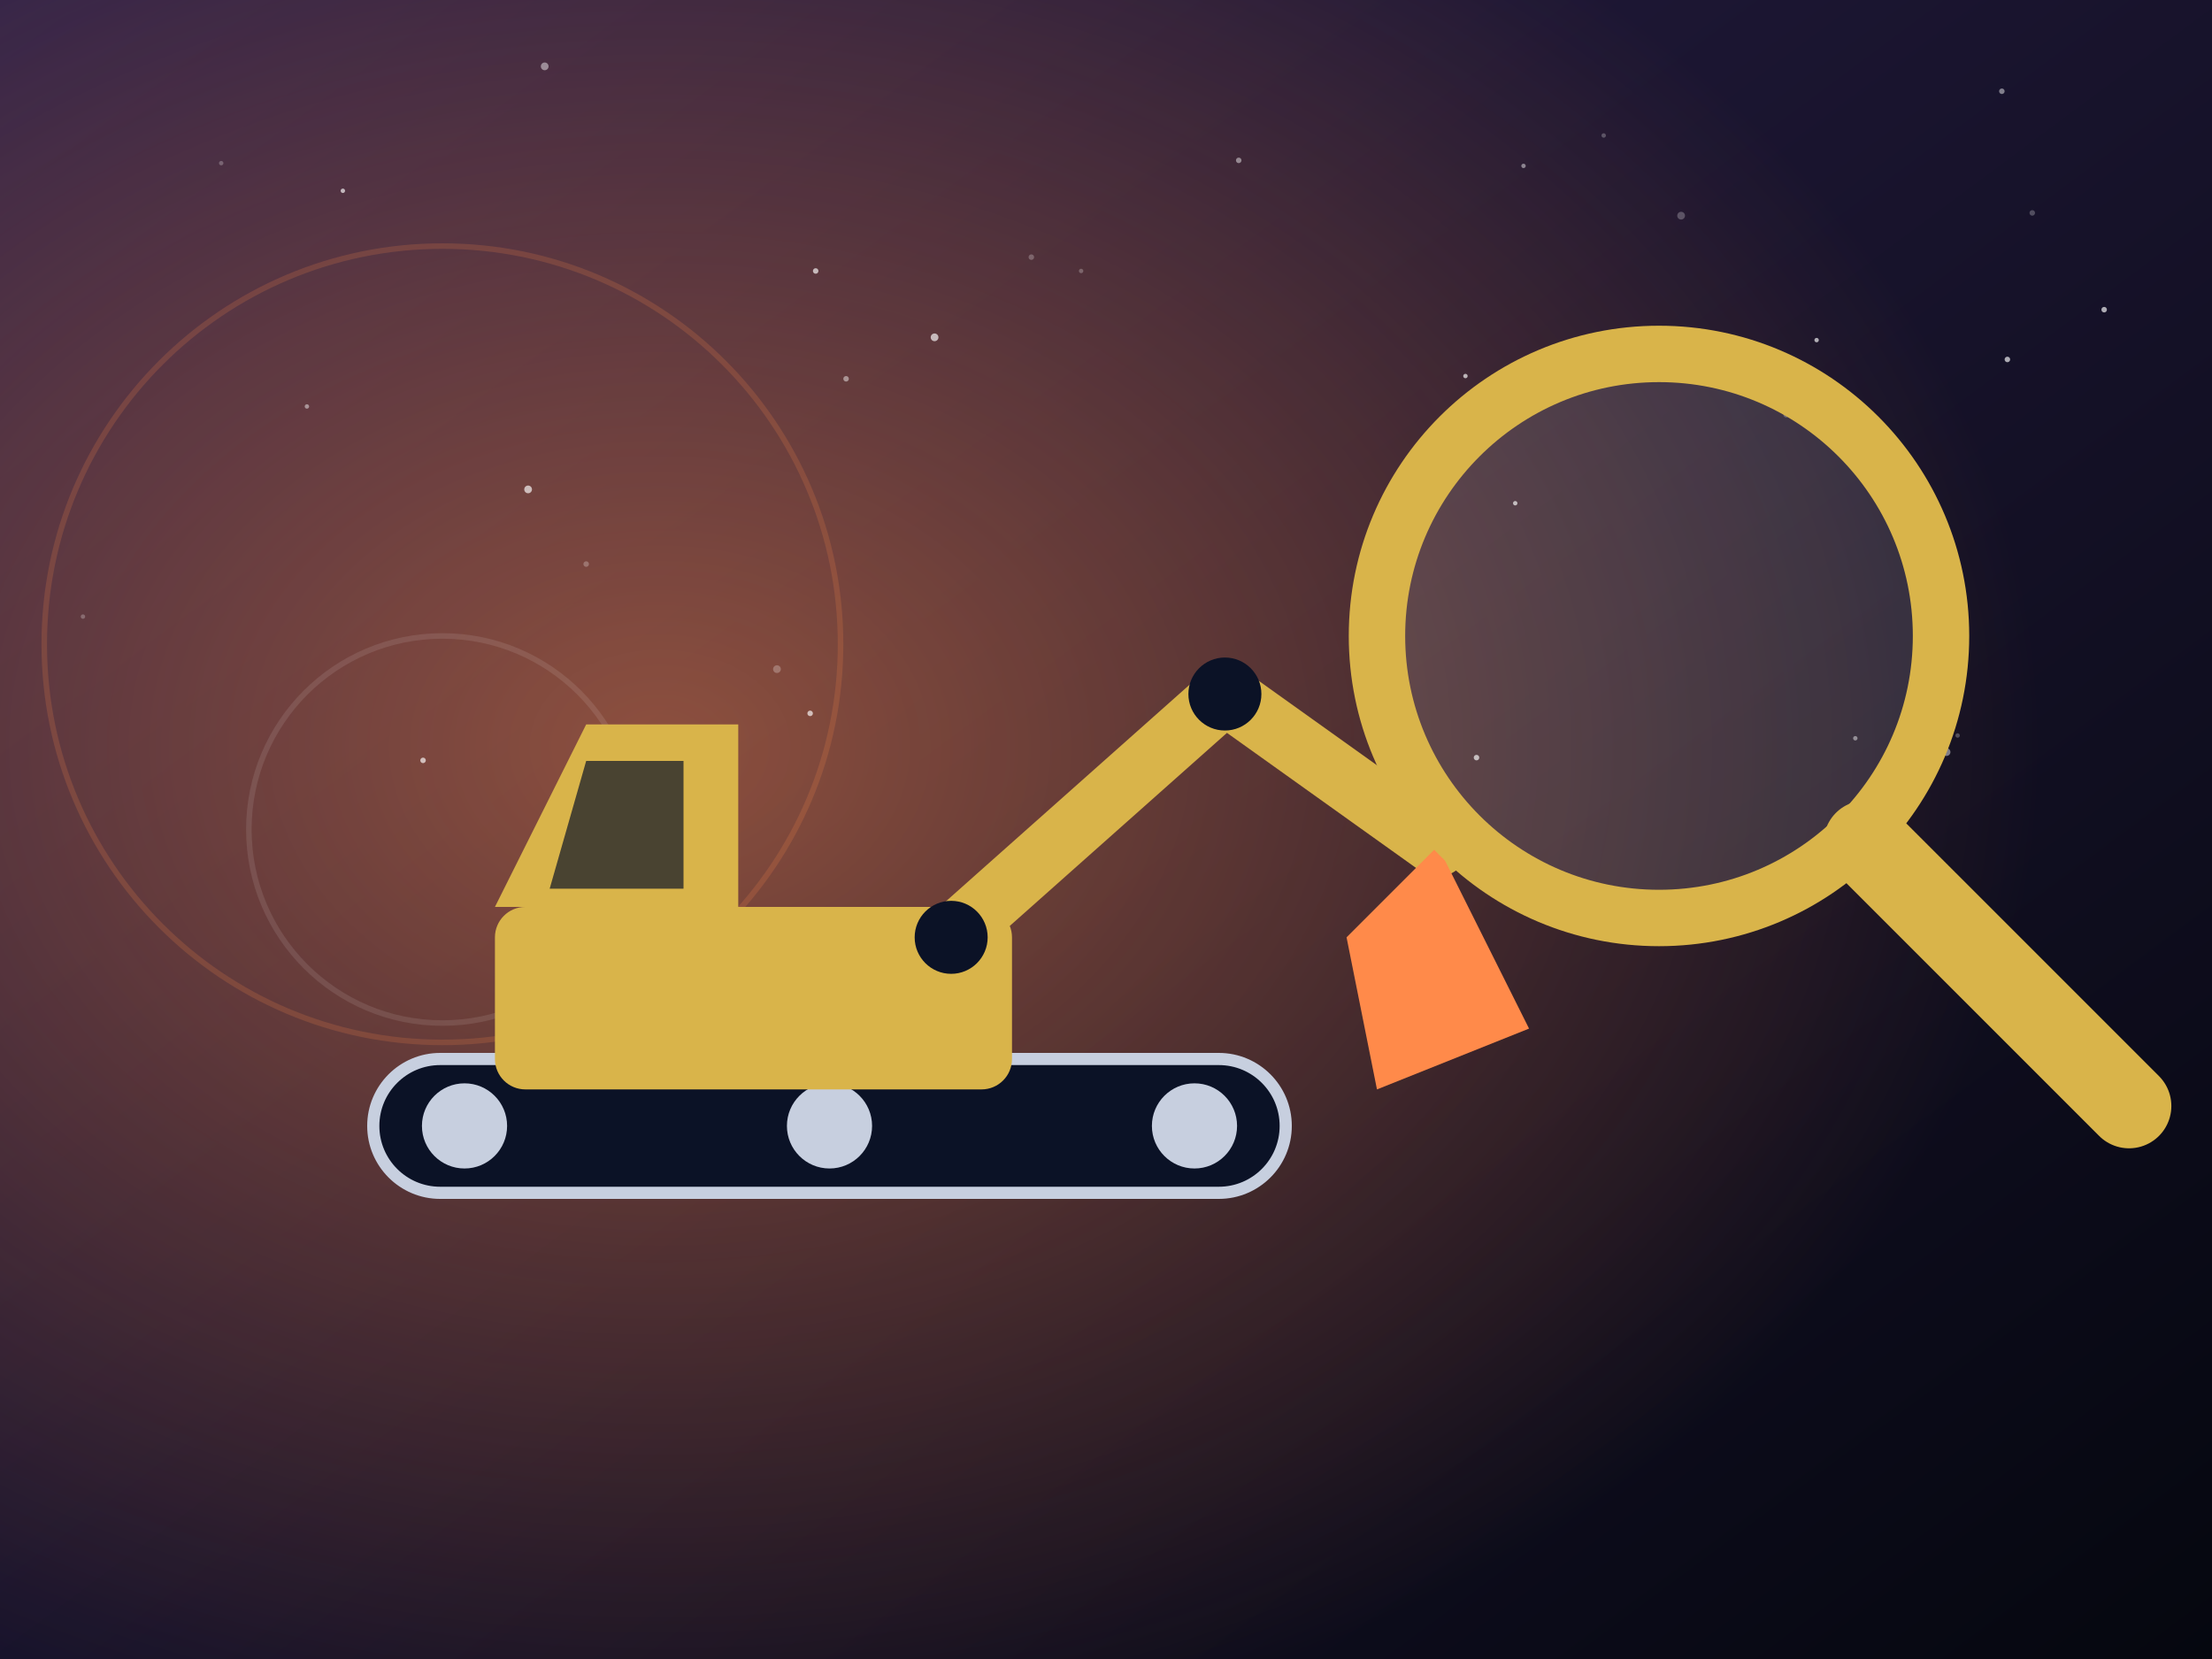
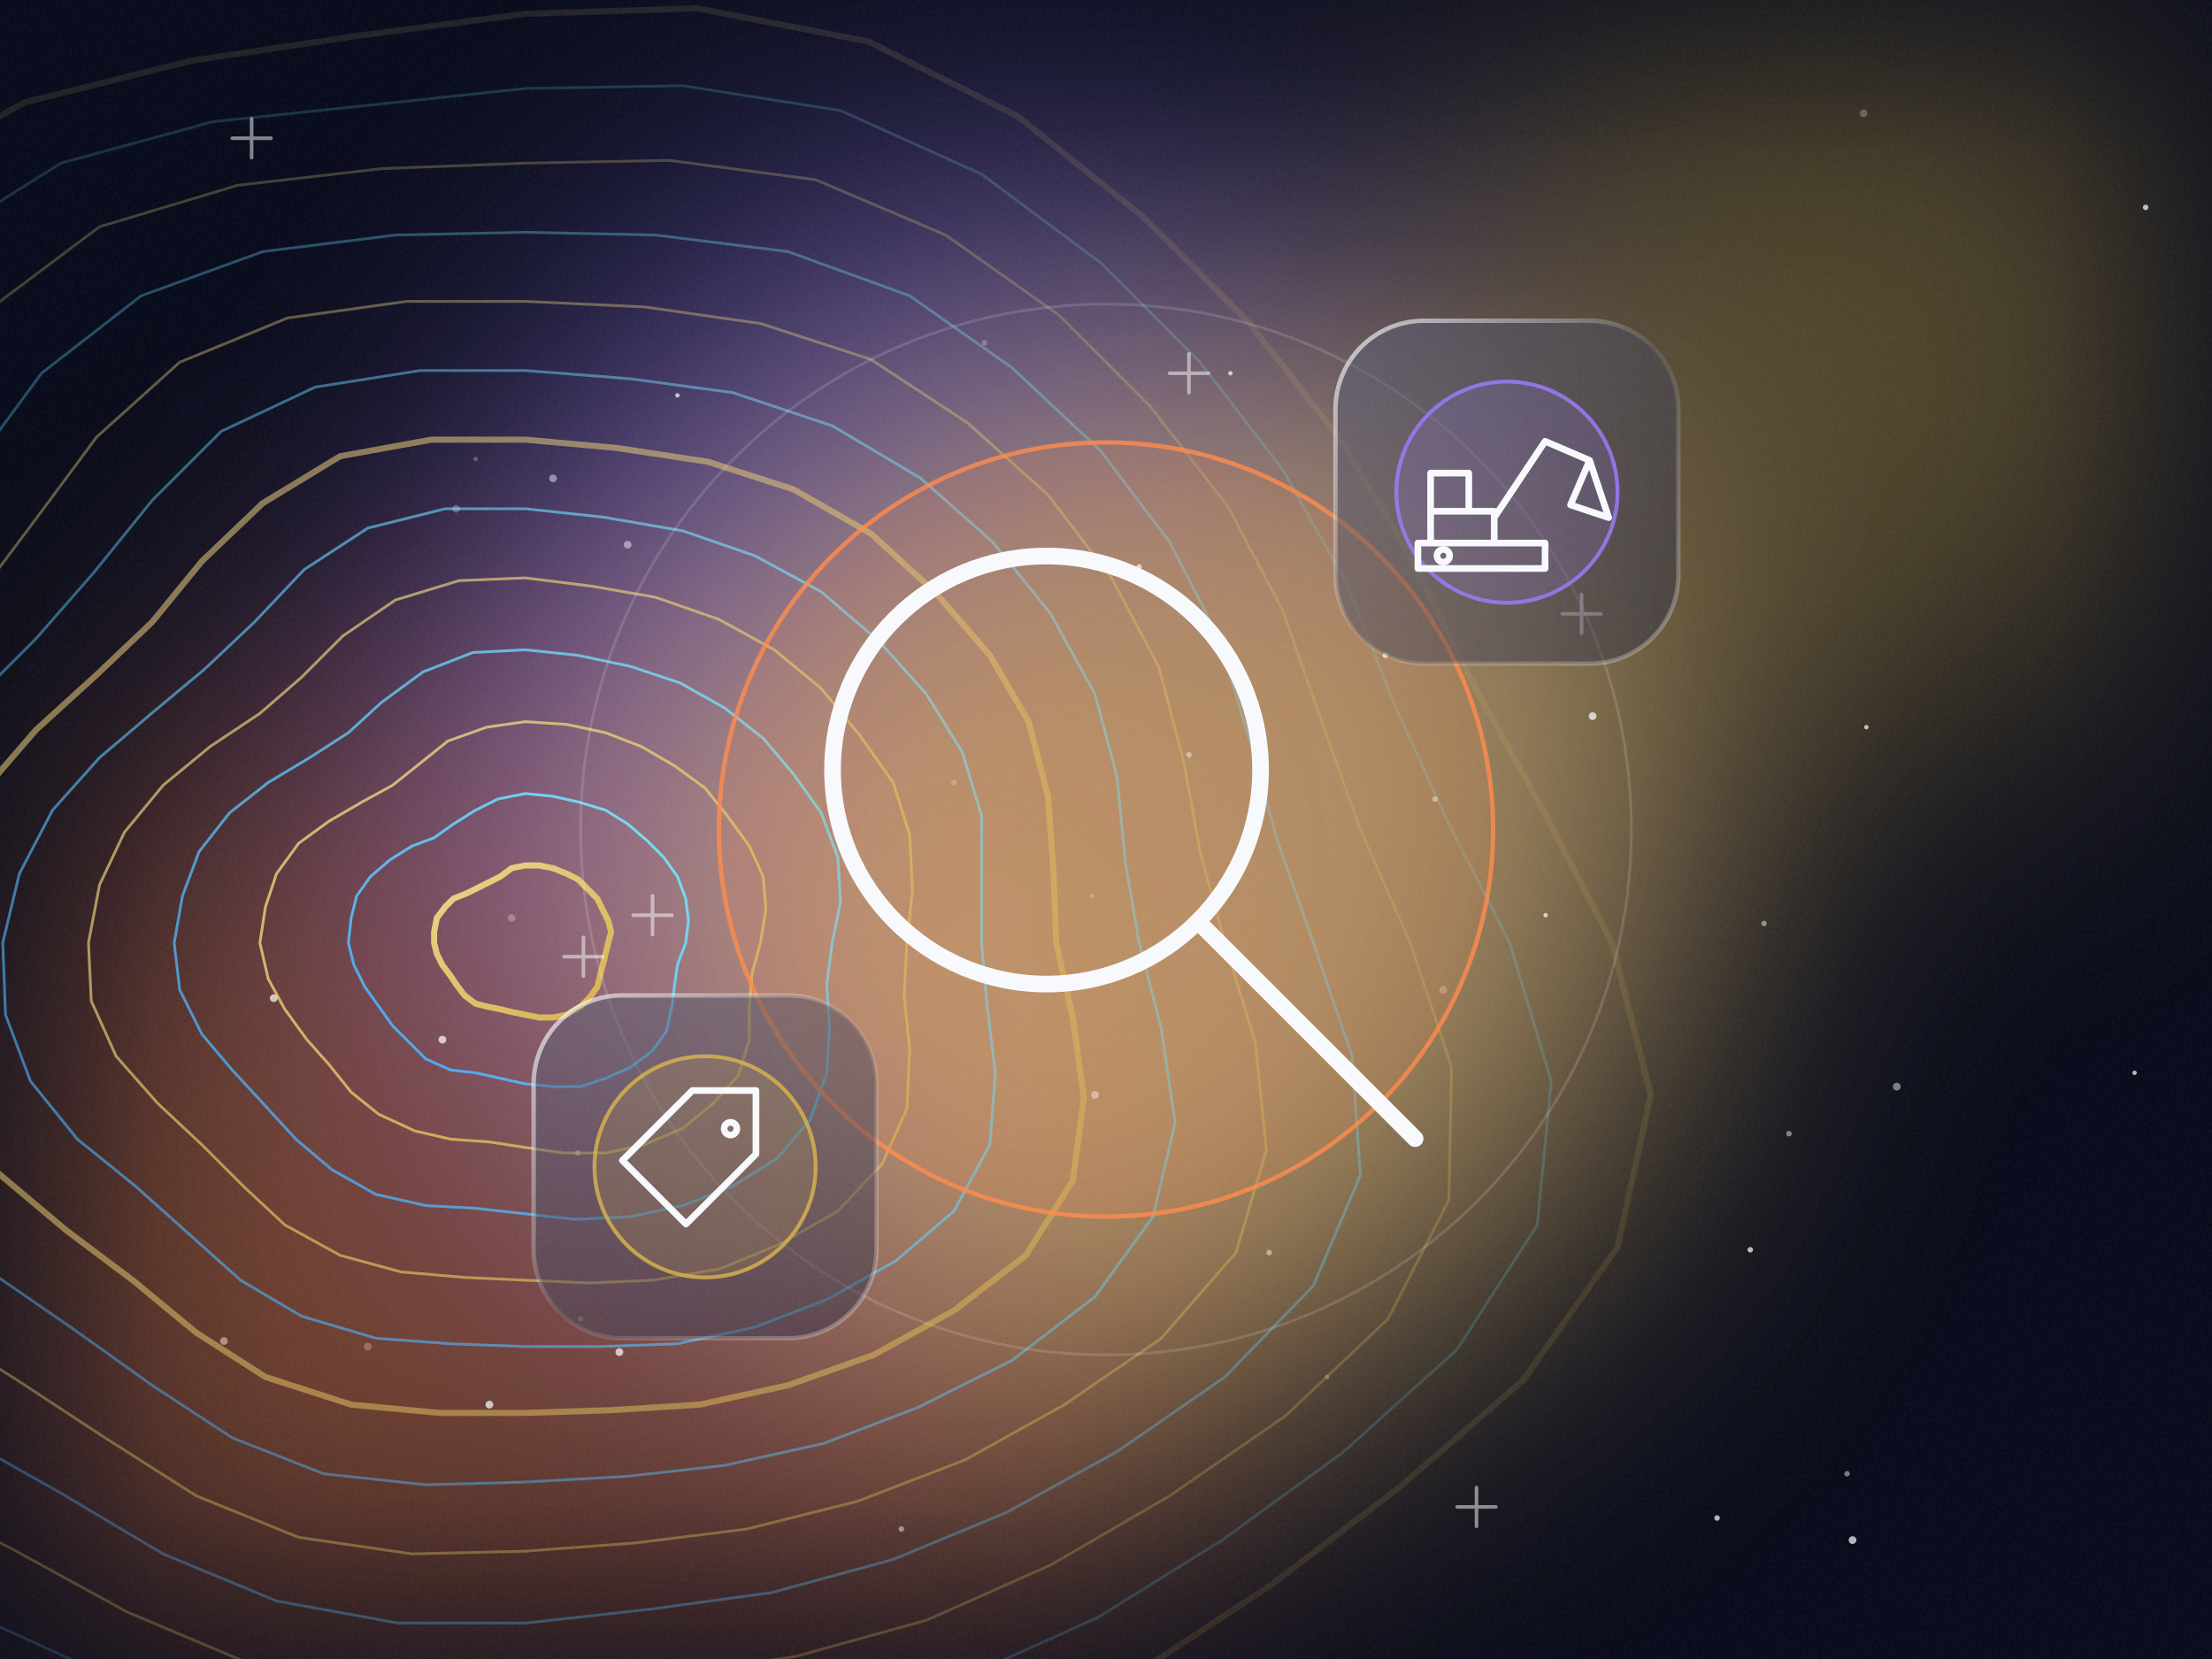
<svg xmlns="http://www.w3.org/2000/svg" viewBox="0 0 800 600" preserveAspectRatio="xMidYMid slice">
  <defs>
-     <linearGradient id="b" x1="0" y1="0" x2="1" y2="1">
-       <stop offset="0" stop-color="#2a1f48" />
-       <stop offset="1" stop-color="#05070f" />
+     <linearGradient id="gs" x1="0" y1="0" x2="1" y2="1">
+       <stop offset="0" stop-color="#fff" stop-opacity=".7" />
+       <stop offset=".5" stop-color="#fff" stop-opacity=".08" />
+       <stop offset="1" stop-color="#fff" stop-opacity=".3" />
    </linearGradient>
-     <radialGradient id="l" cx="0.3" cy="0.45" r=".62">
-       <stop offset="0" stop-color="#ff8a4a" stop-opacity=".5" />
-       <stop offset="1" stop-color="#ff8a4a" stop-opacity="0" />
+     <linearGradient id="gf" x1="0" y1="0" x2="1" y2="1">
+       <stop offset="0" stop-color="#fff" stop-opacity=".17" />
+       <stop offset="1" stop-color="#fff" stop-opacity=".03" />
+     </linearGradient>
+     <linearGradient id="st1" x1="0" y1="0" x2="1" y2="1">
+       <stop offset="0" stop-color="#f1d98a" />
+       <stop offset="1" stop-color="#d9b44a" />
+     </linearGradient>
+     <linearGradient id="st2" x1="0" y1="1" x2="1" y2="0">
+       <stop offset="0" stop-color="#3ea6ff" />
+       <stop offset="1" stop-color="#7cf0ff" />
+     </linearGradient>
+     <radialGradient id="orb">
+       <stop offset="0" stop-color="#fff6d2" />
+       <stop offset=".35" stop-color="#d9b44a" />
+       <stop offset="1" stop-color="#d9b44a" stop-opacity="0" />
    </radialGradient>
+     <filter id="grain" x="0" y="0" width="100%" height="100%">
+       <feTurbulence type="fractalNoise" baseFrequency=".85" numOctaves="2" seed="4" />
+       <feColorMatrix type="matrix" values="0 0 0 0 1  0 0 0 0 1  0 0 0 0 1  0 0 0 .55 0" />
+     </filter>
+     <filter id="b60" x="-50%" y="-50%" width="200%" height="200%">
+       <feGaussianBlur stdDeviation="60" />
+     </filter>
+     <filter id="b24" x="-50%" y="-50%" width="200%" height="200%">
+       <feGaussianBlur stdDeviation="24" />
+     </filter>
  </defs>
-   <rect width="800" height="600" fill="url(#b)" />
-   <rect width="800" height="600" fill="url(#l)" />
-   <circle cx="306" cy="137" r="1" fill="#fff" opacity="0.45" />
-   <circle cx="580" cy="49" r="0.8" fill="#fff" opacity="0.25" />
-   <circle cx="534" cy="274" r="1" fill="#fff" opacity="0.65" />
-   <circle cx="551" cy="60" r="0.8" fill="#fff" opacity="0.45" />
-   <circle cx="538" cy="160" r="1" fill="#fff" opacity="0.65" />
-   <circle cx="191" cy="177" r="1.4" fill="#fff" opacity="0.65" />
-   <circle cx="548" cy="182" r="0.8" fill="#fff" opacity="0.65" />
-   <circle cx="197" cy="24" r="1.4" fill="#fff" opacity="0.45" />
-   <circle cx="657" cy="123" r="0.8" fill="#fff" opacity="0.65" />
-   <circle cx="761" cy="112" r="1" fill="#fff" opacity="0.65" />
-   <circle cx="701" cy="248" r="0.8" fill="#fff" opacity="0.45" />
-   <circle cx="391" cy="98" r="0.8" fill="#fff" opacity="0.25" />
-   <circle cx="724" cy="33" r="1" fill="#fff" opacity="0.45" />
-   <circle cx="671" cy="267" r="0.8" fill="#fff" opacity="0.45" />
-   <circle cx="726" cy="130" r="1" fill="#fff" opacity="0.65" />
-   <circle cx="608" cy="78" r="1.4" fill="#fff" opacity="0.25" />
-   <circle cx="293" cy="258" r="1" fill="#fff" opacity="0.65" />
-   <circle cx="708" cy="266" r="0.8" fill="#fff" opacity="0.25" />
-   <circle cx="448" cy="58" r="1" fill="#fff" opacity="0.45" />
-   <circle cx="212" cy="204" r="1" fill="#fff" opacity="0.25" />
-   <circle cx="646" cy="150" r="1" fill="#fff" opacity="0.25" />
-   <circle cx="704" cy="272" r="1.4" fill="#fff" opacity="0.45" />
-   <circle cx="338" cy="122" r="1.4" fill="#fff" opacity="0.65" />
-   <circle cx="735" cy="77" r="1" fill="#fff" opacity="0.25" />
-   <circle cx="111" cy="147" r="0.8" fill="#fff" opacity="0.45" />
-   <circle cx="373" cy="93" r="1" fill="#fff" opacity="0.25" />
-   <circle cx="295" cy="98" r="1" fill="#fff" opacity="0.65" />
-   <circle cx="457" cy="259" r="1.4" fill="#fff" opacity="0.45" />
-   <circle cx="530" cy="136" r="0.8" fill="#fff" opacity="0.65" />
-   <circle cx="281" cy="242" r="1.4" fill="#fff" opacity="0.25" />
-   <circle cx="80" cy="59" r="0.8" fill="#fff" opacity="0.25" />
-   <circle cx="153" cy="275" r="1" fill="#fff" opacity="0.65" />
-   <circle cx="124" cy="69" r="0.8" fill="#fff" opacity="0.65" />
-   <circle cx="30" cy="223" r="0.8" fill="#fff" opacity="0.25" />
-   <circle cx="160" cy="233" r="144" fill="none" opacity="0.18" stroke="#ff8a4a" stroke-width="2" />
-   <circle cx="160" cy="300" r="70" fill="none" opacity="0.1" stroke="#fff" stroke-width="2" />
-   <g transform="translate(300 350) rotate(0) scale(1.1)">
-     <rect x="-150" y="30" width="300" height="44" rx="22" fill="#0b1226" opacity="1" stroke="#c7cfdf" stroke-width="4" />
-     <circle cx="-120" cy="52" r="14" fill="#c7cfdf" opacity="1" />
-     <circle cx="120" cy="52" r="14" fill="#c7cfdf" opacity="1" />
-     <circle cx="0" cy="52" r="14" fill="#c7cfdf" opacity="1" />
-     <rect x="-110" y="-20" width="170" height="60" rx="10" fill="#d9b44a" opacity="1" />
-     <path d="M-110 -20H-30V-80H-80Z" fill="#d9b44a" opacity="1" />
-     <polygon points="-92,-26 -48,-26 -48,-68 -80,-68" fill="#0b1226" opacity="0.7" />
-     <path d="M40 -10L130 -90L200 -40" fill="none" opacity="1" stroke="#d9b44a" stroke-width="20" stroke-linecap="round" stroke-linejoin="round" />
-     <path d="M200 -40L230 20L180 40L170 -10Z" fill="#ff8a4a" opacity="1" />
-     <circle cx="40" cy="-10" r="12" fill="#0b1226" opacity="1" />
-     <circle cx="130" cy="-90" r="12" fill="#0b1226" opacity="1" />
+   <rect width="800" height="600" fill="#050818" />
+   <g filter="url(#b60)">
+     <circle cx="222" cy="447" r="232" fill="#ff8a4a" opacity="0.42" />
+     <circle cx="371" cy="276" r="214" fill="#9b7bff" opacity="0.52" />
+     <circle cx="425" cy="316" r="188" fill="#d9b44a" opacity="0.62" />
+     <circle cx="660" cy="123" r="150" fill="#d9b44a" opacity=".35" />
  </g>
-   <g transform="translate(600 230) rotate(0) scale(1.7)">
-     <circle cx="0" cy="0" r="60" fill="rgba(255,255,255,.12)" opacity="1" stroke="#d9b44a" stroke-width="12" />
-     <path d="M44 44L100 100" fill="none" opacity="1" stroke="#d9b44a" stroke-width="18" stroke-linecap="round" stroke-linejoin="round" />
+   <path d="M220 341 L219 345 L218 349 L217 353 L216 357 L213 361 L210 364 L205 367 L200 368 L195 368 L190 367 L185 366 L181 365 L176 364 L172 363 L168 360 L165 356 L163 353 L160 349 L158 345 L157 341 L157 337 L158 332 L161 328 L164 325 L169 323 L173 321 L177 319 L181 317 L185 314 L190 313 L195 313 L200 314 L205 316 L209 318 L213 322 L216 325 L218 329 L220 333 L221 337Z" fill="none" stroke="url(#st1)" stroke-width="2.2" stroke-opacity="0.95" />
+   <path d="M248 341 L245 349 L244 356 L243 364 L241 373 L236 380 L228 386 L219 390 L210 393 L200 393 L190 392 L181 390 L172 388 L163 387 L154 383 L148 377 L142 371 L137 364 L132 357 L128 349 L126 341 L127 332 L129 324 L134 317 L141 311 L149 306 L157 303 L164 298 L172 293 L180 289 L190 287 L200 288 L209 290 L219 293 L227 298 L234 304 L240 310 L245 317 L248 325 L249 333Z" fill="none" stroke="url(#st2)" stroke-width="1.0" stroke-opacity="0.88" />
+   <path d="M275 341 L272 352 L271 364 L271 376 L267 389 L258 399 L247 408 L233 414 L219 417 L204 417 L190 415 L177 413 L163 412 L150 409 L137 403 L127 395 L119 385 L111 376 L103 365 L97 354 L94 341 L96 328 L100 316 L108 305 L119 297 L131 290 L142 284 L152 276 L162 268 L176 263 L190 261 L205 262 L219 265 L232 270 L244 277 L255 285 L263 295 L271 306 L276 317 L277 329Z" fill="none" stroke="url(#st1)" stroke-width="1.0" stroke-opacity="0.81" />
+   <path d="M301 341 L299 356 L300 372 L299 388 L293 405 L281 419 L265 429 L247 436 L228 440 L208 441 L190 439 L172 437 L154 436 L136 432 L120 423 L107 412 L96 400 L84 387 L73 374 L65 358 L63 341 L66 324 L72 308 L83 294 L97 283 L112 274 L126 265 L138 254 L153 243 L171 236 L190 235 L209 237 L228 241 L246 247 L262 256 L276 267 L287 280 L297 294 L303 310 L304 326Z" fill="none" stroke="url(#st2)" stroke-width="1.0" stroke-opacity="0.74" />
+   <path d="M328 341 L327 360 L329 380 L328 401 L319 421 L303 438 L282 450 L260 459 L236 463 L213 464 L190 463 L168 462 L145 460 L123 454 L103 443 L88 429 L73 414 L57 399 L42 382 L33 362 L32 341 L36 320 L45 301 L59 284 L76 270 L94 258 L109 245 L124 230 L143 217 L166 210 L190 209 L214 212 L237 216 L260 224 L280 235 L297 249 L311 266 L323 283 L329 302 L330 322Z" fill="none" stroke="url(#st1)" stroke-width="1.0" stroke-opacity="0.67" />
+   <path d="M355 341 L357 364 L360 388 L358 414 L345 438 L324 456 L299 470 L273 480 L245 486 L217 487 L190 487 L163 486 L136 484 L109 476 L87 463 L68 446 L49 429 L28 412 L11 391 L2 367 L1 341 L7 316 L19 293 L36 274 L56 257 L74 242 L92 225 L110 206 L133 191 L161 184 L190 184 L218 187 L247 192 L273 201 L297 214 L318 232 L335 251 L348 272 L355 295 L355 319Z" fill="none" stroke="url(#st2)" stroke-width="1.0" stroke-opacity="0.60" />
+   <path d="M382 341 L388 368 L392 397 L388 427 L371 454 L345 474 L316 490 L285 501 L253 508 L221 510 L190 511 L159 511 L127 508 L96 498 L71 482 L48 463 L24 445 L-1 424 L-21 400 L-30 371 L-29 341 L-20 312 L-6 286 L13 264 L35 244 L55 225 L73 203 L95 182 L123 165 L156 159 L190 159 L223 162 L256 167 L287 177 L315 193 L338 214 L358 237 L372 261 L379 288 L381 315Z" fill="none" stroke="url(#st1)" stroke-width="2.2" stroke-opacity="0.53" />
+   <path d="M412 341 L420 372 L425 406 L417 440 L396 469 L366 492 L332 509 L298 522 L262 530 L226 534 L190 536 L154 537 L117 533 L84 520 L55 501 L27 481 L-2 461 L-31 438 L-52 408 L-60 375 L-57 341 L-47 309 L-31 280 L-10 254 L13 231 L34 207 L55 181 L80 156 L114 140 L152 134 L190 134 L228 137 L265 142 L301 154 L333 173 L359 196 L380 222 L396 251 L404 281 L407 312Z" fill="none" stroke="url(#st2)" stroke-width="1.0" stroke-opacity="0.46" />
+   <path d="M443 341 L454 377 L458 416 L447 453 L420 484 L385 508 L349 528 L310 543 L270 553 L230 558 L190 561 L149 562 L108 556 L71 541 L38 520 L6 499 L-29 477 L-62 451 L-83 417 L-90 379 L-85 341 L-72 305 L-55 273 L-32 244 L-9 217 L12 189 L35 158 L65 131 L104 115 L147 109 L190 109 L233 111 L275 117 L315 130 L350 153 L379 179 L402 209 L419 241 L428 275 L434 308Z" fill="none" stroke="url(#st1)" stroke-width="1.0" stroke-opacity="0.39" />
+   <path d="M475 341 L489 382 L492 425 L475 465 L443 498 L404 525 L364 547 L323 564 L279 576 L235 582 L190 587 L144 587 L100 579 L59 562 L22 540 L-17 518 L-57 495 L-92 464 L-113 426 L-118 383 L-111 341 L-97 302 L-78 266 L-55 234 L-32 203 L-10 169 L15 135 L51 107 L95 91 L143 85 L190 84 L237 85 L285 91 L329 107 L366 133 L398 163 L423 196 L441 231 L452 268 L462 304Z" fill="none" stroke="url(#st2)" stroke-width="1.0" stroke-opacity="0.33" />
+   <path d="M510 341 L525 386 L524 434 L502 477 L465 512 L423 541 L380 566 L335 586 L288 599 L239 607 L190 612 L140 612 L91 602 L46 583 L4 560 L-40 538 L-86 513 L-123 478 L-142 434 L-144 386 L-136 341 L-122 299 L-102 260 L-79 223 L-56 188 L-33 149 L-4 112 L36 82 L86 67 L138 61 L190 59 L242 58 L295 65 L342 85 L383 114 L416 147 L444 183 L464 221 L478 261 L492 300Z" fill="none" stroke="url(#st1)" stroke-width="1.0" stroke-opacity="0.26" />
+   <path d="M546 341 L561 391 L556 443 L527 488 L486 525 L442 557 L397 585 L348 607 L296 622 L244 631 L190 637 L135 636 L83 625 L34 604 L-14 582 L-65 559 L-115 531 L-153 491 L-170 441 L-169 390 L-160 341 L-146 295 L-127 253 L-104 212 L-82 172 L-57 129 L-24 88 L22 59 L77 44 L134 38 L190 32 L247 31 L304 40 L355 63 L398 95 L434 131 L464 170 L487 211 L504 254 L523 296Z" fill="none" stroke="url(#st2)" stroke-width="1.0" stroke-opacity="0.19" />
+   <path d="M583 341 L597 396 L585 451 L551 499 L506 538 L460 573 L413 604 L361 629 L305 645 L248 656 L190 662 L131 660 L74 647 L21 626 L-33 604 L-90 581 L-144 549 L-181 503 L-195 448 L-193 393 L-183 341 L-170 292 L-152 246 L-131 201 L-108 155 L-82 108 L-43 66 L9 37 L69 22 L129 13 L190 5 L252 3 L314 15 L368 42 L413 78 L452 117 L484 158 L510 201 L532 246 L557 291Z" fill="none" stroke="url(#st1)" stroke-width="2.2" stroke-opacity="0.12" />
+   <circle cx="776" cy="75" r="1" fill="#fff" opacity="0.7" />
+   <circle cx="99" cy="361" r="1.4" fill="#fff" opacity="0.7" />
+   <circle cx="209" cy="417" r="1" fill="#fff" opacity="0.45" />
+   <circle cx="227" cy="197" r="1.4" fill="#fff" opacity="0.45" />
+   <circle cx="445" cy="135" r="0.8" fill="#fff" opacity="0.7" />
+   <circle cx="559" cy="331" r="0.8" fill="#fff" opacity="0.7" />
+   <circle cx="245" cy="143" r="0.8" fill="#fff" opacity="0.7" />
+   <circle cx="633" cy="452" r="1" fill="#fff" opacity="0.7" />
+   <circle cx="430" cy="273" r="1" fill="#fff" opacity="0.45" />
+   <circle cx="519" cy="289" r="1" fill="#fff" opacity="0.45" />
+   <circle cx="674" cy="41" r="1.4" fill="#fff" opacity="0.25" />
+   <circle cx="480" cy="498" r="0.8" fill="#fff" opacity="0.25" />
+   <circle cx="675" cy="263" r="0.8" fill="#fff" opacity="0.7" />
+   <circle cx="185" cy="332" r="1.4" fill="#fff" opacity="0.25" />
+   <circle cx="621" cy="549" r="1" fill="#fff" opacity="0.7" />
+   <circle cx="81" cy="485" r="1.4" fill="#fff" opacity="0.45" />
+   <circle cx="647" cy="410" r="1" fill="#fff" opacity="0.45" />
+   <circle cx="224" cy="489" r="1.4" fill="#fff" opacity="0.7" />
+   <circle cx="172" cy="166" r="0.8" fill="#fff" opacity="0.25" />
+   <circle cx="133" cy="487" r="1.4" fill="#fff" opacity="0.25" />
+   <circle cx="668" cy="533" r="1" fill="#fff" opacity="0.45" />
+   <circle cx="772" cy="388" r="0.8" fill="#fff" opacity="0.7" />
+   <circle cx="686" cy="393" r="1.4" fill="#fff" opacity="0.45" />
+   <circle cx="576" cy="259" r="1.4" fill="#fff" opacity="0.7" />
+   <circle cx="177" cy="508" r="1.4" fill="#fff" opacity="0.7" />
+   <circle cx="501" cy="237" r="1" fill="#fff" opacity="0.7" />
+   <circle cx="412" cy="205" r="1" fill="#fff" opacity="0.7" />
+   <circle cx="160" cy="376" r="1.4" fill="#fff" opacity="0.7" />
+   <circle cx="356" cy="124" r="1" fill="#fff" opacity="0.25" />
+   <circle cx="210" cy="477" r="1" fill="#fff" opacity="0.25" />
+   <circle cx="200" cy="173" r="1.4" fill="#fff" opacity="0.45" />
+   <circle cx="395" cy="324" r="0.8" fill="#fff" opacity="0.25" />
+   <circle cx="638" cy="334" r="1" fill="#fff" opacity="0.45" />
+   <circle cx="345" cy="283" r="1" fill="#fff" opacity="0.25" />
+   <circle cx="396" cy="396" r="1.4" fill="#fff" opacity="0.45" />
+   <circle cx="326" cy="553" r="1" fill="#fff" opacity="0.45" />
+   <circle cx="522" cy="358" r="1.4" fill="#fff" opacity="0.25" />
+   <circle cx="459" cy="453" r="1" fill="#fff" opacity="0.45" />
+   <circle cx="670" cy="557" r="1.4" fill="#fff" opacity="0.7" />
+   <circle cx="165" cy="184" r="1.4" fill="#fff" opacity="0.25" />
+   <path d="M91 43V57M84 50H98" stroke="#fff" stroke-opacity=".5" stroke-width="1.3" stroke-linecap="round" />
+   <path d="M236 324V338M229 331H243" stroke="#fff" stroke-opacity=".5" stroke-width="1.3" stroke-linecap="round" />
+   <path d="M430 128V142M423 135H437" stroke="#fff" stroke-opacity=".5" stroke-width="1.3" stroke-linecap="round" />
+   <path d="M211 339V353M204 346H218" stroke="#fff" stroke-opacity=".5" stroke-width="1.3" stroke-linecap="round" />
+   <path d="M534 538V552M527 545H541" stroke="#fff" stroke-opacity=".5" stroke-width="1.3" stroke-linecap="round" />
+   <path d="M572 215V229M565 222H579" stroke="#fff" stroke-opacity=".5" stroke-width="1.3" stroke-linecap="round" />
+   <circle cx="400" cy="300" r="190" fill="none" stroke="#fff" stroke-opacity=".14" />
+   <circle cx="400" cy="300" r="140" fill="#ff8a4a" opacity=".12" />
+   <circle cx="400" cy="300" r="140" fill="none" stroke="#ff8a4a" stroke-opacity=".8" stroke-width="1.6" />
+   <g transform="translate(400 300) scale(4.3)" fill="none" stroke="#f7f9fc" stroke-width="1.4" stroke-linecap="round" stroke-linejoin="round">
+     <circle cx="-5" cy="-5" r="18" />
+     <path d="M8 8l18 18" />
  </g>
+   <rect x="483" y="116" width="124" height="124" rx="32" fill="#0a1030" opacity=".4" />
+   <rect x="483" y="116" width="124" height="124" rx="32" fill="url(#gf)" stroke="url(#gs)" stroke-width="1.6" />
+   <circle cx="545" cy="178" r="40" fill="#9b7bff" opacity=".16" />
+   <circle cx="545" cy="178" r="40" fill="none" stroke="#9b7bff" stroke-opacity=".8" stroke-width="1.4" />
+   <g transform="translate(545 178) scale(1.15)" fill="none" stroke="#f7f9fc" stroke-width="2.1" stroke-linecap="round" stroke-linejoin="round">
+     <path d="M-28 24h40v-8h-40z M-24 16V6h20v10 M-24 6V-6h12v12 M-4 8L12 -16l14 6 M26 -10l-6 14l12 4z" />
+     <circle cx="-20" cy="20" r="2" />
+   </g>
+   <rect x="193" y="360" width="124" height="124" rx="32" fill="#0a1030" opacity=".4" />
+   <rect x="193" y="360" width="124" height="124" rx="32" fill="url(#gf)" stroke="url(#gs)" stroke-width="1.6" />
+   <circle cx="255" cy="422" r="40" fill="#d9b44a" opacity=".16" />
+   <circle cx="255" cy="422" r="40" fill="none" stroke="#d9b44a" stroke-opacity=".8" stroke-width="1.4" />
+   <g transform="translate(255 422) scale(1.15)" fill="none" stroke="#f7f9fc" stroke-width="2.1" stroke-linecap="round" stroke-linejoin="round">
+     <path d="M-26 -2l22 -22h20v20l-22 22z" />
+     <circle cx="8" cy="-12" r="2" />
+   </g>
+   <rect width="800" height="600" filter="url(#grain)" opacity="0.08" />
</svg>
